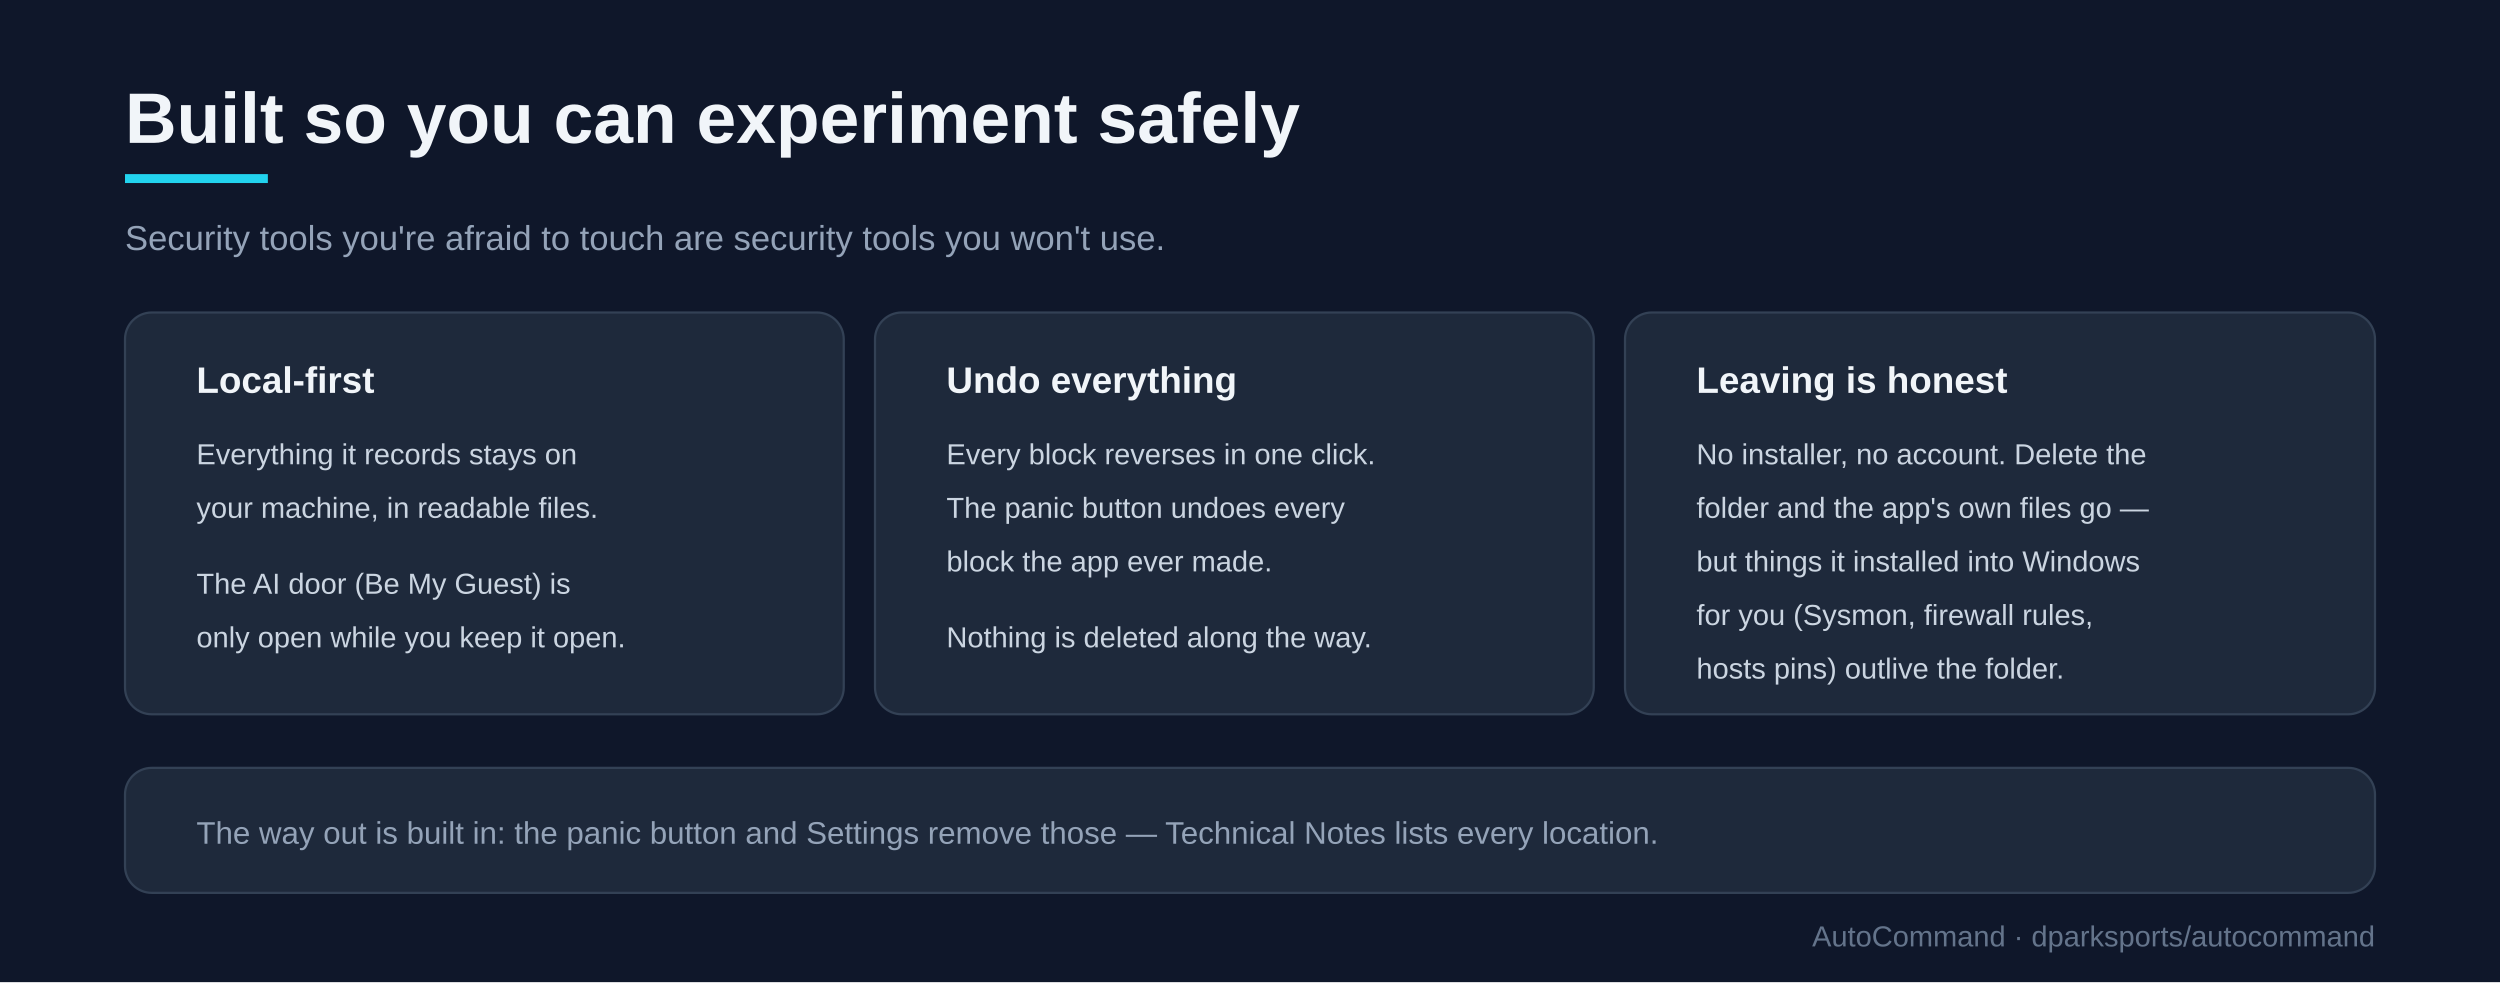
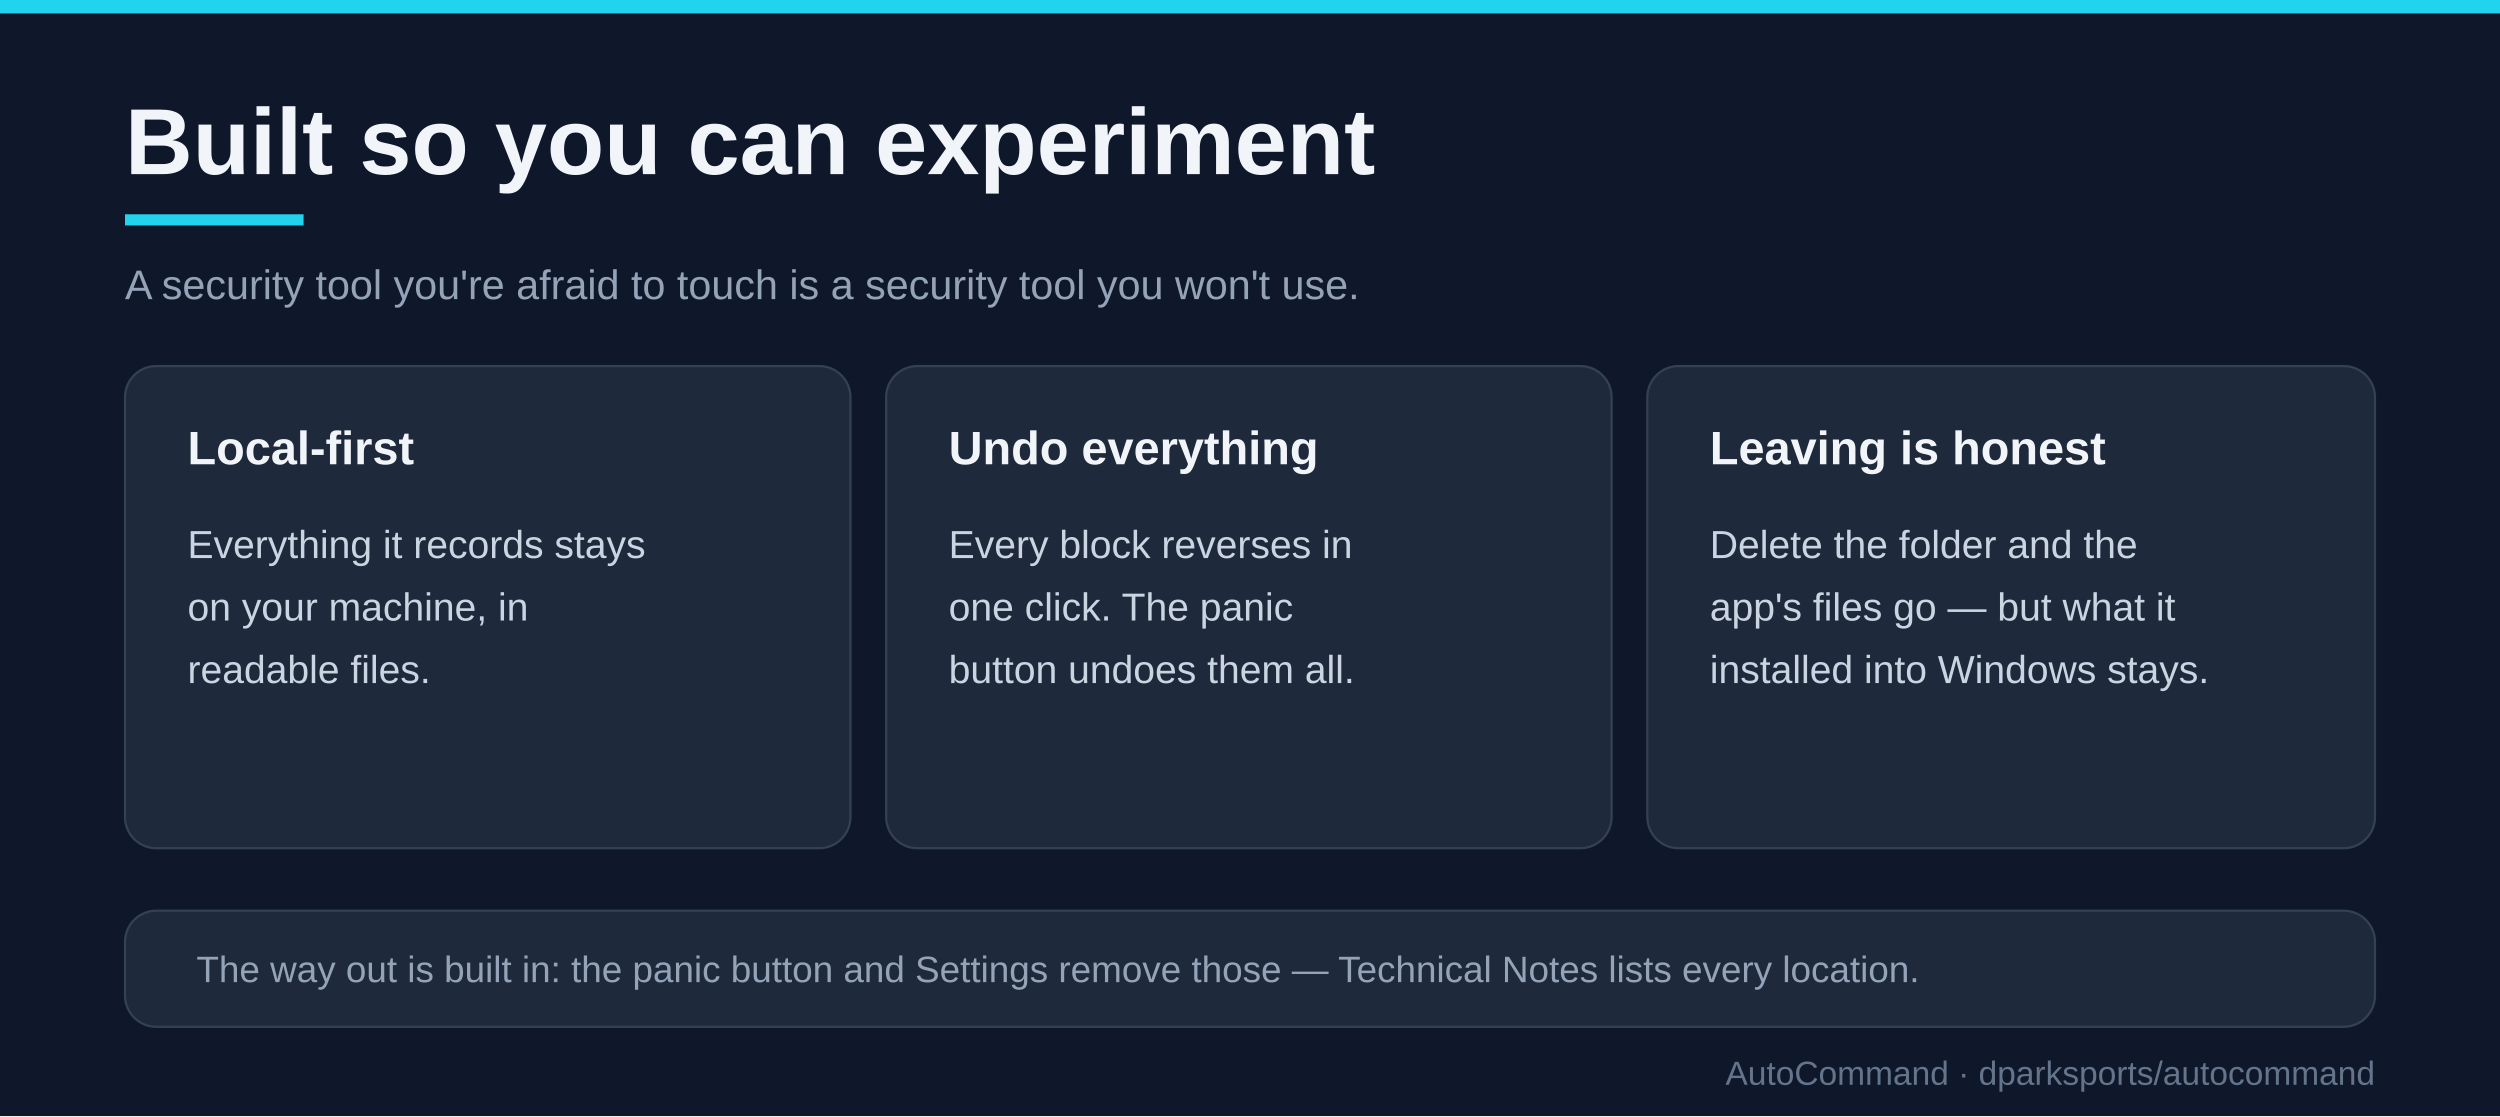
- <svg xmlns="http://www.w3.org/2000/svg" width="1120" height="440" viewBox="0 0 1120 440" role="img" aria-label="Built so you can experiment safely: local-first, one-click undo, and an honest account of what outlives the folder">
-   <rect width="1120" height="440" fill="#0f172a" />
+ <svg xmlns="http://www.w3.org/2000/svg" width="1120" height="500" viewBox="0 0 1120 500" role="img" aria-label="Built so you can experiment safely: local-first, undo everything, honest about what outlives the folder">
+   <rect width="1120" height="500" fill="#0f172a" />
+   <rect width="1120" height="6" fill="#22d3ee" />
  <g font-family="Segoe UI, Arial, sans-serif">
-     <text x="56" y="64" font-size="32" font-weight="700" fill="#f1f5f9">Built so you can experiment safely</text>
-     <rect x="56" y="78" width="64" height="4" fill="#22d3ee" />
-     <text x="56" y="112" font-size="15.5" fill="#94a3b8">Security tools you're afraid to touch are security tools you won't use.</text>
-     <g>
-       <rect x="56" y="140" width="322" height="180" rx="12" fill="#1e293b" stroke="#334155" />
-       <text x="88" y="176" font-size="16.5" font-weight="700" fill="#f1f5f9">Local-first</text>
-       <g font-size="13" fill="#cbd5e1">
-         <text x="88" y="208">Everything it records stays on</text>
-         <text x="88" y="232">your machine, in readable files.</text>
-         <text x="88" y="266">The AI door (Be My Guest) is</text>
-         <text x="88" y="290">only open while you keep it open.</text>
-       </g>
-       <rect x="392" y="140" width="322" height="180" rx="12" fill="#1e293b" stroke="#334155" />
-       <text x="424" y="176" font-size="16.5" font-weight="700" fill="#f1f5f9">Undo everything</text>
-       <g font-size="13" fill="#cbd5e1">
-         <text x="424" y="208">Every block reverses in one click.</text>
-         <text x="424" y="232">The panic button undoes every</text>
-         <text x="424" y="256">block the app ever made.</text>
-         <text x="424" y="290">Nothing is deleted along the way.</text>
-       </g>
-       <rect x="728" y="140" width="336" height="180" rx="12" fill="#1e293b" stroke="#334155" />
-       <text x="760" y="176" font-size="16.5" font-weight="700" fill="#f1f5f9">Leaving is honest</text>
-       <g font-size="13" fill="#cbd5e1">
-         <text x="760" y="208">No installer, no account. Delete the</text>
-         <text x="760" y="232">folder and the app's own files go —</text>
-         <text x="760" y="256">but things it installed into Windows</text>
-         <text x="760" y="280">for you (Sysmon, firewall rules,</text>
-         <text x="760" y="304">hosts pins) outlive the folder.</text>
-       </g>
+     <text x="56" y="78" font-size="42" font-weight="700" fill="#f1f5f9">Built so you can experiment</text>
+     <rect x="56" y="96" width="80" height="5" fill="#22d3ee" />
+     <text x="56" y="134" font-size="18.5" fill="#94a3b8">A security tool you're afraid to touch is a security tool you won't use.</text>
+     <rect x="56" y="164" width="325" height="216" rx="14" fill="#1e293b" stroke="#334155" />
+     <text x="84" y="208" font-size="21" font-weight="700" fill="#f1f5f9">Local-first</text>
+     <g font-size="17.5" fill="#cbd5e1">
+       <text x="84" y="250">Everything it records stays</text>
+       <text x="84" y="278">on your machine, in</text>
+       <text x="84" y="306">readable files.</text>
    </g>
-     <rect x="56" y="344" width="1008" height="56" rx="12" fill="#1e293b" stroke="#334155" />
-     <text x="88" y="378" font-size="14" fill="#94a3b8">The way out is built in: the panic button and Settings remove those — Technical Notes lists every location.</text>
-     <text x="1064" y="424" font-size="13" fill="#64748b" text-anchor="end">AutoCommand · dparksports/autocommand</text>
+     <rect x="397" y="164" width="325" height="216" rx="14" fill="#1e293b" stroke="#334155" />
+     <text x="425" y="208" font-size="21" font-weight="700" fill="#f1f5f9">Undo everything</text>
+     <g font-size="17.5" fill="#cbd5e1">
+       <text x="425" y="250">Every block reverses in</text>
+       <text x="425" y="278">one click. The panic</text>
+       <text x="425" y="306">button undoes them all.</text>
+     </g>
+     <rect x="738" y="164" width="326" height="216" rx="14" fill="#1e293b" stroke="#334155" />
+     <text x="766" y="208" font-size="21" font-weight="700" fill="#f1f5f9">Leaving is honest</text>
+     <g font-size="17.5" fill="#cbd5e1">
+       <text x="766" y="250">Delete the folder and the</text>
+       <text x="766" y="278">app's files go — but what it</text>
+       <text x="766" y="306">installed into Windows stays.</text>
+     </g>
+     <rect x="56" y="408" width="1008" height="52" rx="14" fill="#1e293b" stroke="#334155" />
+     <text x="88" y="440" font-size="16.5" fill="#94a3b8">The way out is built in: the panic button and Settings remove those — Technical Notes lists every location.</text>
+     <text x="1064" y="486" font-size="15" fill="#64748b" text-anchor="end">AutoCommand · dparksports/autocommand</text>
  </g>
</svg>
